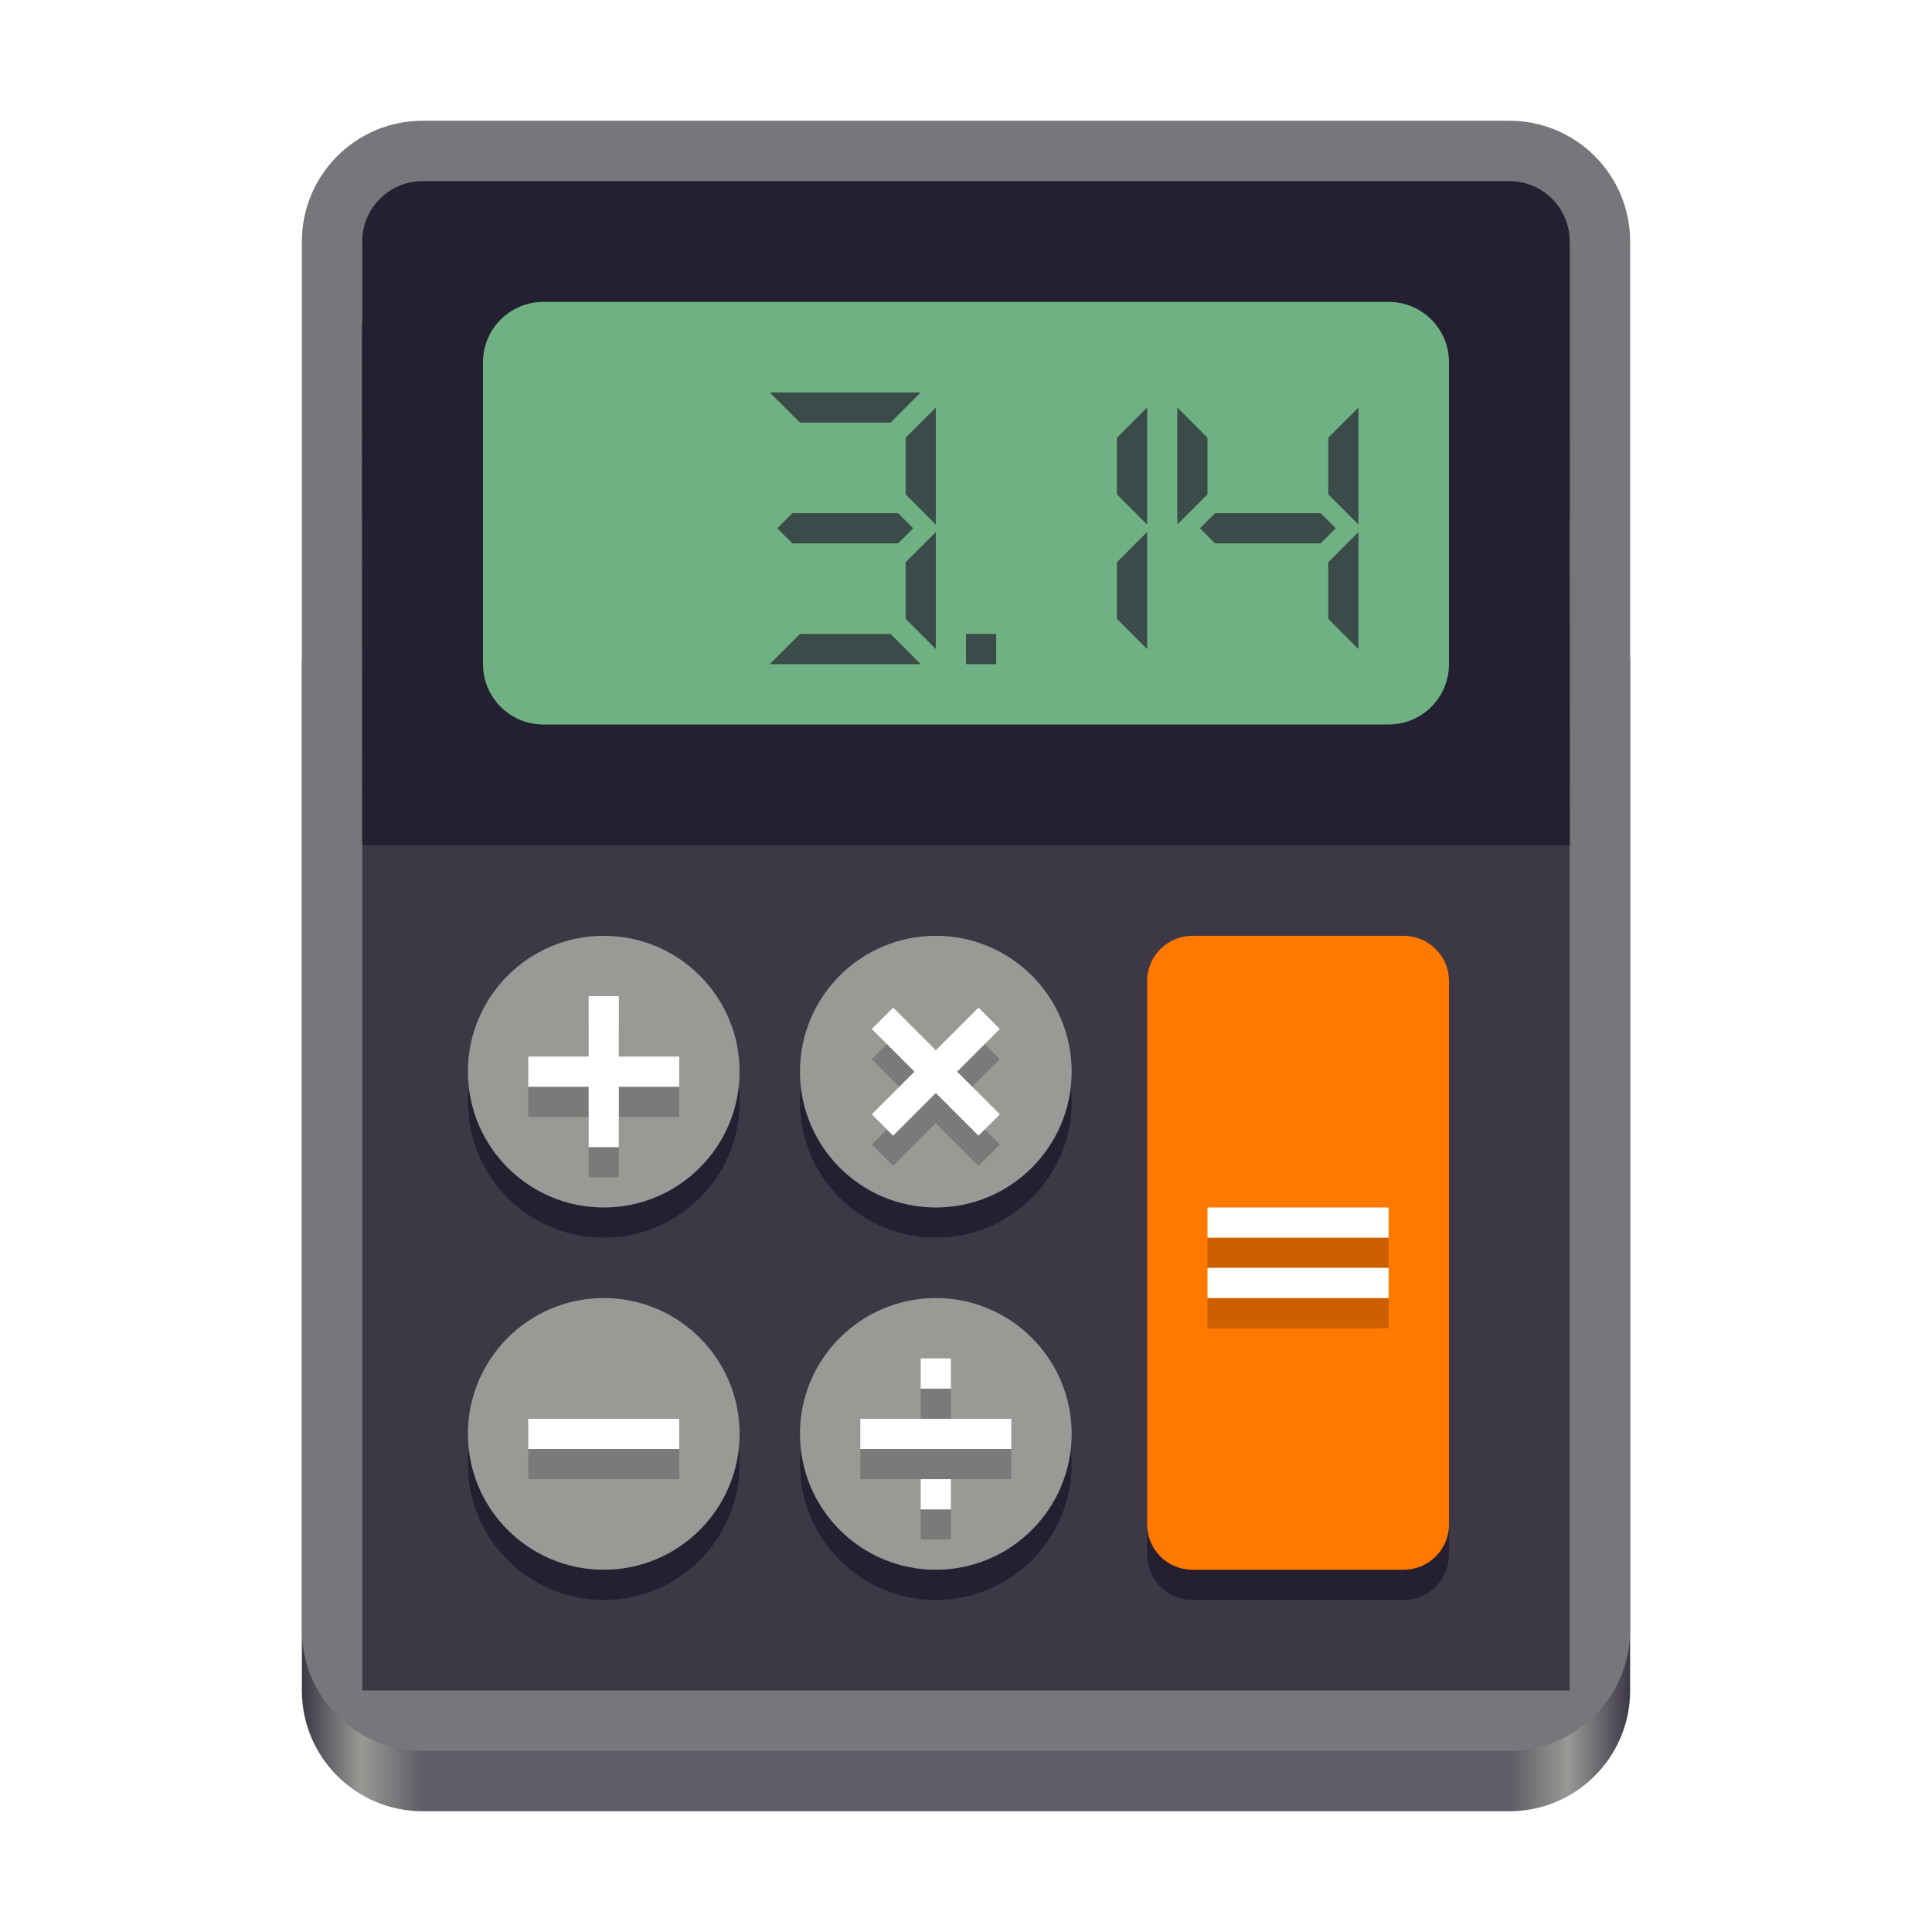
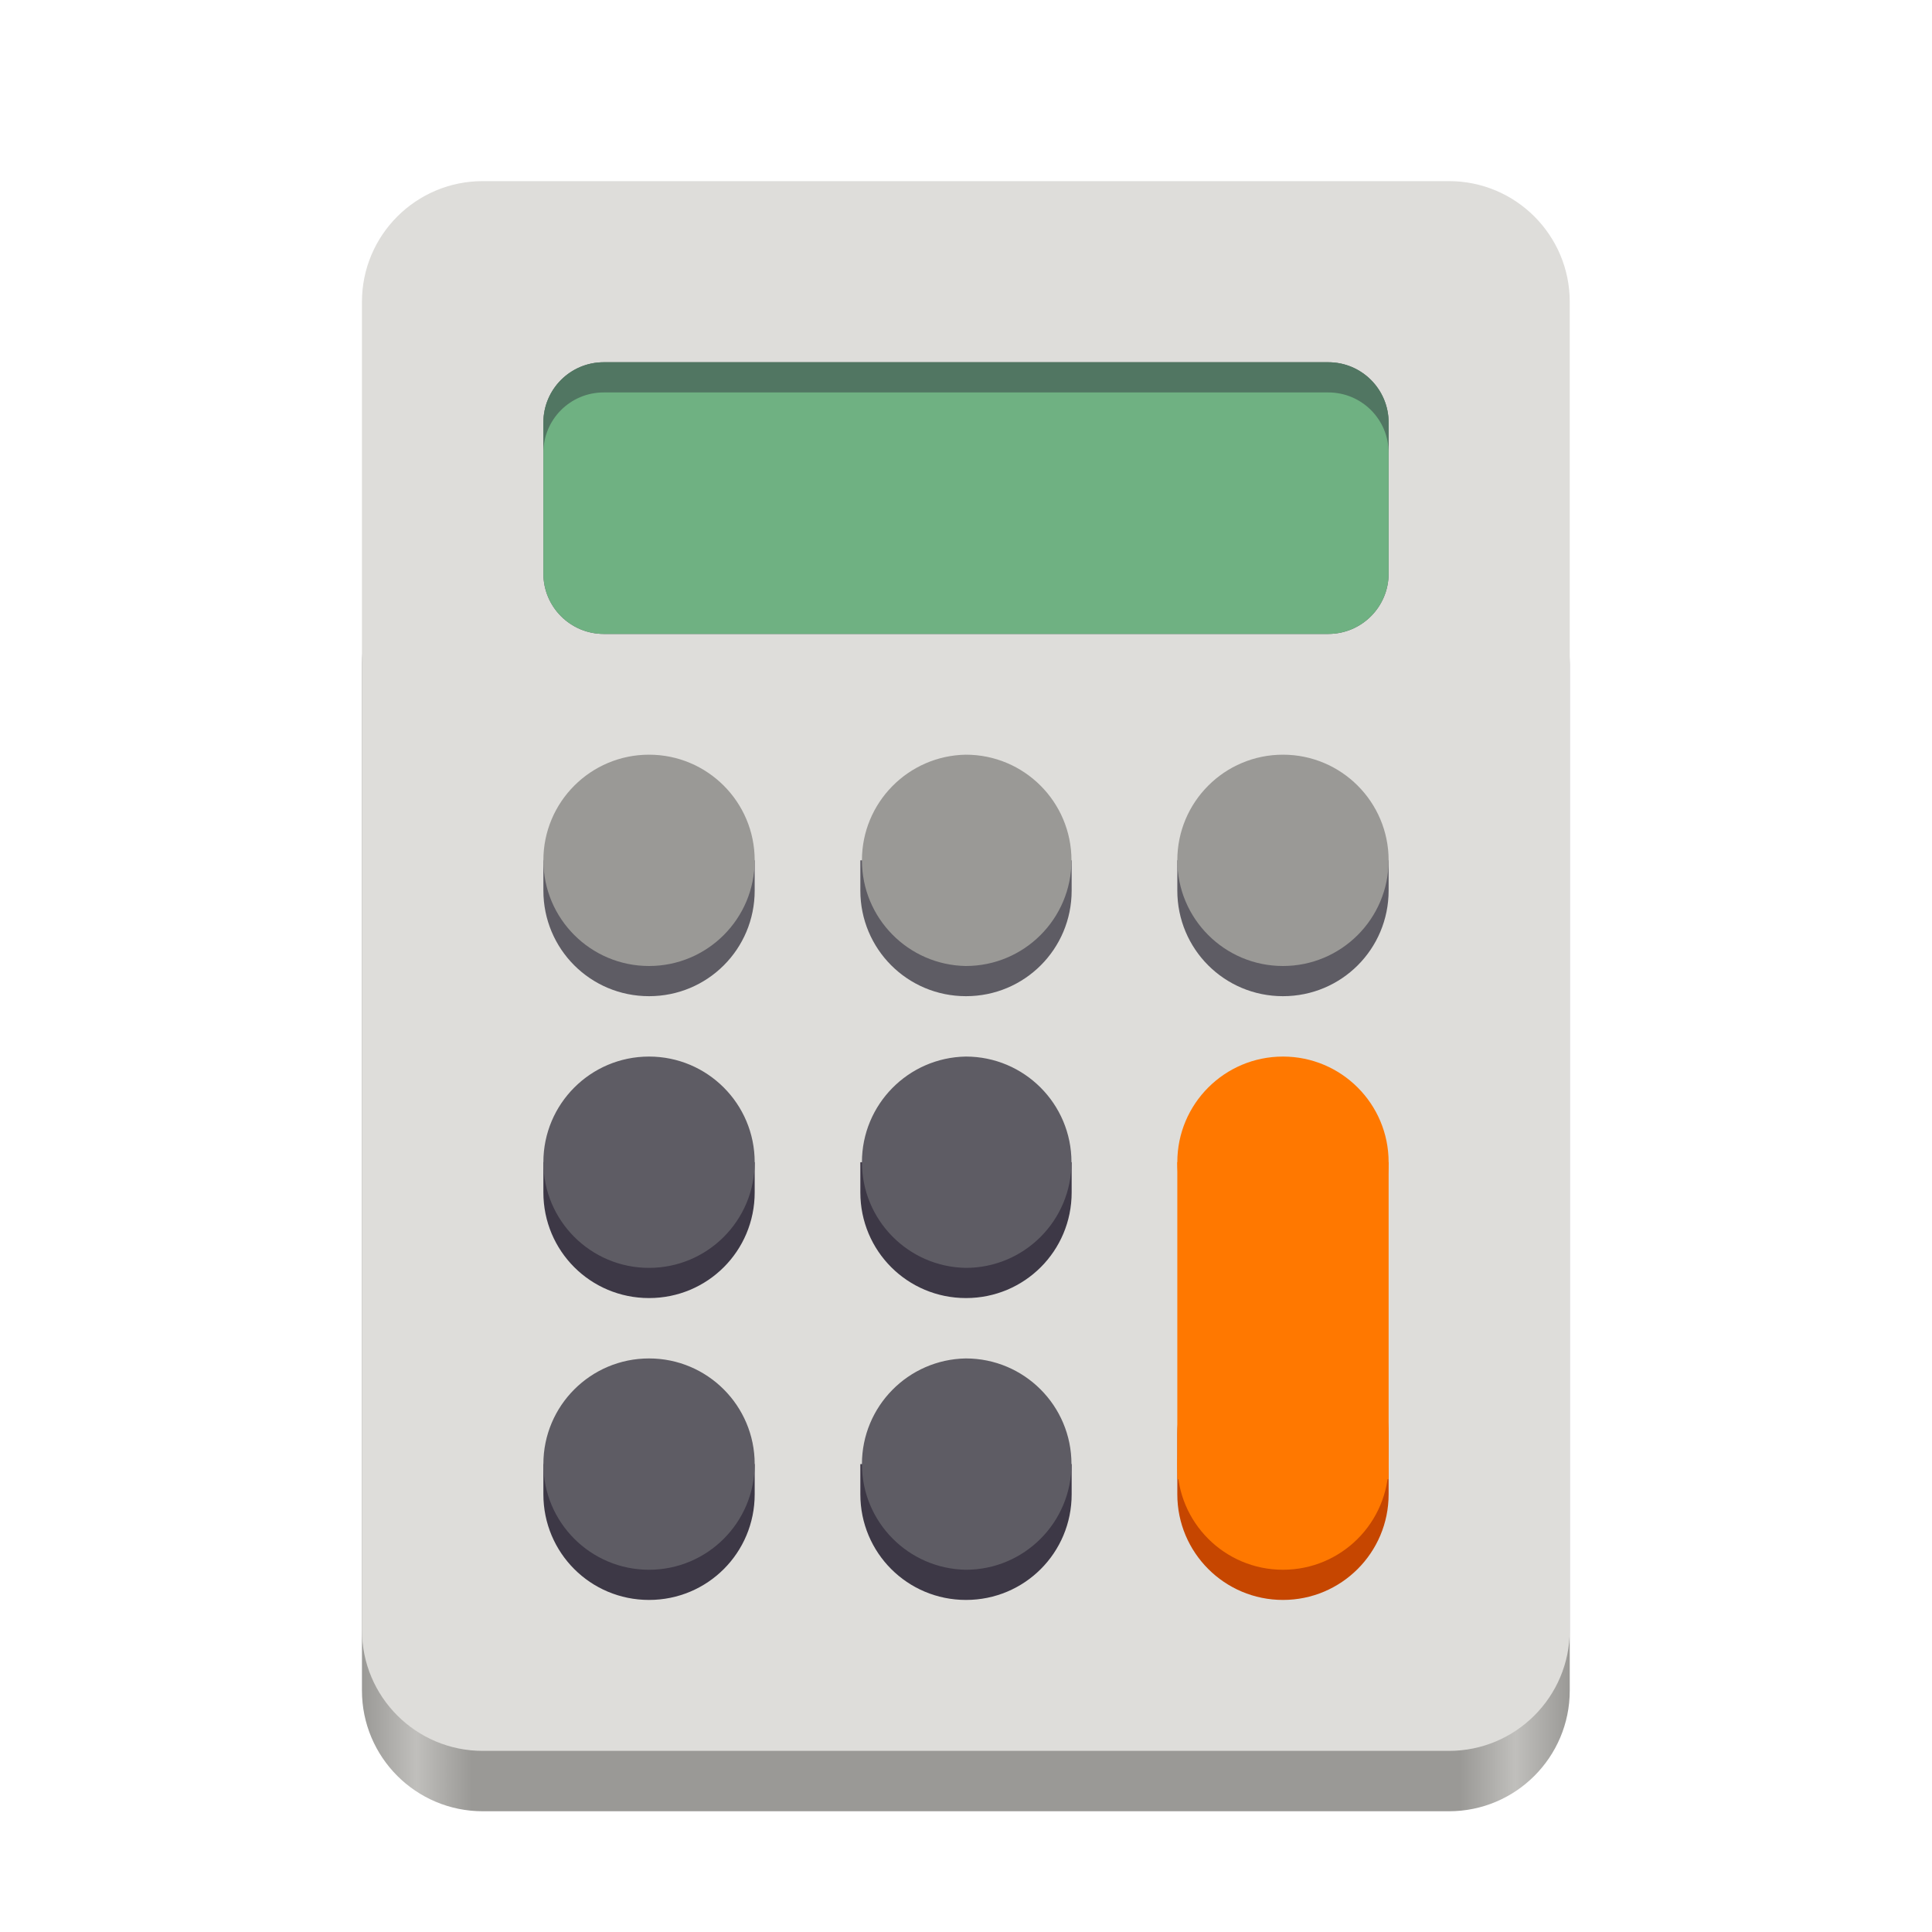
- <svg xmlns="http://www.w3.org/2000/svg" xmlns:xlink="http://www.w3.org/1999/xlink" width="128px" height="128px" viewBox="0 0 128 128" version="1.1">
+ <svg xmlns="http://www.w3.org/2000/svg" xmlns:xlink="http://www.w3.org/1999/xlink" width="128" height="128">
  <defs>
-     <linearGradient id="linear0" gradientUnits="userSpaceOnUse" x1="29.185" y1="204" x2="445.185" y2="204" gradientTransform="matrix(0.211538,0,0,0.25,13.82619,57.00003)">
-       <stop offset="0" style="stop-color:rgb(23.922%,21.961%,27.451%);stop-opacity:1;" />
-       <stop offset="0.045" style="stop-color:rgb(60.392%,60%,58.824%);stop-opacity:1;" />
-       <stop offset="0.091" style="stop-color:rgb(36.863%,36.078%,39.216%);stop-opacity:1;" />
-       <stop offset="0.909" style="stop-color:rgb(36.863%,36.078%,39.216%);stop-opacity:1;" />
-       <stop offset="0.953" style="stop-color:rgb(60.392%,60%,58.824%);stop-opacity:1;" />
-       <stop offset="1" style="stop-color:rgb(23.922%,21.961%,27.451%);stop-opacity:1;" />
-     </linearGradient>
-     <filter id="alpha" filterUnits="objectBoundingBox" x="0%" y="0%" width="100%" height="100%">
-       <feColorMatrix type="matrix" in="SourceGraphic" values="0 0 0 0 1 0 0 0 0 1 0 0 0 0 1 0 0 0 1 0" />
-     </filter>
-     <mask id="mask0">
-       <g filter="url(#alpha)">
-         <rect x="0" y="0" width="128" height="128" style="fill:rgb(0%,0%,0%);fill-opacity:0.7;stroke:none;" />
+     <clipPath id="b">
+       <path d="M0 0h128v128H0z" />
+     </clipPath>
+     <clipPath id="c">
+       <path d="M0 0h128v128H0z" />
+     </clipPath>
+     <mask id="f">
+       <g filter="url(#a)">
+         <path fill-opacity=".7" d="M0 0h128v128H0z" />
      </g>
    </mask>
-     <clipPath id="clip1">
-       <rect x="0" y="0" width="128" height="128" />
-     </clipPath>
-     <g id="surface6804" clip-path="url(#clip1)">
-       <path style=" stroke:none;fill-rule:nonzero;fill:rgb(56.078%,94.118%,64.314%);fill-opacity:1;" d="M 36 20 L 92 20 C 94.211 20 96 21.789 96 24 L 96 44 C 96 46.211 94.211 48 92 48 L 36 48 C 33.789 48 32 46.211 32 44 L 32 24 C 32 21.789 33.789 20 36 20 Z M 36 20 " />
-     </g>
-     <mask id="mask1">
-       <g filter="url(#alpha)">
-         <rect x="0" y="0" width="128" height="128" style="fill:rgb(0%,0%,0%);fill-opacity:0.7;stroke:none;" />
+     <mask id="h">
+       <g filter="url(#a)">
+         <path fill-opacity=".4" d="M0 0h128v128H0z" />
      </g>
    </mask>
-     <clipPath id="clip2">
-       <rect x="0" y="0" width="128" height="128" />
-     </clipPath>
-     <g id="surface6807" clip-path="url(#clip2)">
-       <path style=" stroke:none;fill-rule:nonzero;fill:rgb(14.118%,12.157%,19.216%);fill-opacity:1;" d="M 88 37.25 L 90 35.25 L 90 43 L 88 41 Z M 88 37.25 " />
-       <path style=" stroke:none;fill-rule:nonzero;fill:rgb(14.118%,12.157%,19.216%);fill-opacity:1;" d="M 88 29 L 90 27 L 90 34.75 L 88 32.75 Z M 88 29 " />
-       <path style=" stroke:none;fill-rule:nonzero;fill:rgb(14.118%,12.157%,19.216%);fill-opacity:1;" d="M 87.5 34 L 88.5 35 L 87.5 36 L 80.5 36 L 79.5 35 L 80.5 34 Z M 87.5 34 " />
-       <path style=" stroke:none;fill-rule:nonzero;fill:rgb(14.118%,12.157%,19.216%);fill-opacity:1;" d="M 80 29 L 78 27 L 78 34.75 L 80 32.75 Z M 80 29 " />
-       <path style=" stroke:none;fill-rule:nonzero;fill:rgb(14.118%,12.157%,19.216%);fill-opacity:1;" d="M 74 37.25 L 76 35.25 L 76 43 L 74 41 Z M 74 37.25 " />
-       <path style=" stroke:none;fill-rule:nonzero;fill:rgb(14.118%,12.157%,19.216%);fill-opacity:1;" d="M 74 29 L 76 27 L 76 34.75 L 74 32.75 Z M 74 29 " />
-       <path style=" stroke:none;fill-rule:nonzero;fill:rgb(14.118%,12.157%,19.216%);fill-opacity:1;" d="M 60 37.25 L 62 35.25 L 62 43 L 60 41 Z M 60 37.25 " />
-       <path style=" stroke:none;fill-rule:nonzero;fill:rgb(14.118%,12.157%,19.216%);fill-opacity:1;" d="M 60 29 L 62 27 L 62 34.75 L 60 32.75 Z M 60 29 " />
-       <path style=" stroke:none;fill-rule:nonzero;fill:rgb(14.118%,12.157%,19.216%);fill-opacity:1;" d="M 59 42 L 61 44 L 51 44 L 53 42 Z M 59 42 " />
-       <path style=" stroke:none;fill-rule:nonzero;fill:rgb(14.118%,12.157%,19.216%);fill-opacity:1;" d="M 59 28 L 61 26 L 51 26 L 53 28 Z M 59 28 " />
-       <path style=" stroke:none;fill-rule:nonzero;fill:rgb(14.118%,12.157%,19.216%);fill-opacity:1;" d="M 59.5 34 L 60.5 35 L 59.5 36 L 52.5 36 L 51.5 35 L 52.5 34 Z M 59.5 34 " />
-       <path style=" stroke:none;fill-rule:nonzero;fill:rgb(14.118%,12.157%,19.216%);fill-opacity:1;" d="M 64 42 L 66 42 L 66 44 L 64 44 Z M 64 42 " />
+     <g id="e" clip-path="url(#b)">
+       <path d="M40 24h48c2.21 0 4 1.79 4 4v10c0 2.21-1.79 4-4 4H40c-2.21 0-4-1.79-4-4V28c0-2.21 1.79-4 4-4zm0 0" fill="#8ff0a4" />
    </g>
-     <mask id="mask2">
-       <g filter="url(#alpha)">
-         <rect x="0" y="0" width="128" height="128" style="fill:rgb(0%,0%,0%);fill-opacity:0.2;stroke:none;" />
-       </g>
-     </mask>
-     <clipPath id="clip3">
-       <rect x="0" y="0" width="128" height="128" />
-     </clipPath>
-     <g id="surface6810" clip-path="url(#clip3)">
-       <path style=" stroke:none;fill-rule:nonzero;fill:rgb(0%,0%,0%);fill-opacity:1;" d="M 45 72 L 45 74 L 35 74 L 35 72 Z M 45 72 " />
-       <path style=" stroke:none;fill-rule:nonzero;fill:rgb(0%,0%,0%);fill-opacity:1;" d="M 41 78 L 39 78 L 39 68 L 41 68 Z M 41 78 " />
-       <path style=" stroke:none;fill-rule:nonzero;fill:rgb(0%,0%,0%);fill-opacity:1;" d="M 66.242 75.828 L 64.828 77.242 L 57.758 70.172 L 59.172 68.758 Z M 66.242 75.828 " />
-       <path style=" stroke:none;fill-rule:nonzero;fill:rgb(0%,0%,0%);fill-opacity:1;" d="M 59.172 77.242 L 57.758 75.828 L 64.828 68.758 L 66.242 70.172 Z M 59.172 77.242 " />
-       <path style=" stroke:none;fill-rule:nonzero;fill:rgb(0%,0%,0%);fill-opacity:1;" d="M 67 96 L 67 98 L 57 98 L 57 96 Z M 67 96 " />
-       <path style=" stroke:none;fill-rule:nonzero;fill:rgb(0%,0%,0%);fill-opacity:1;" d="M 63 102 L 61 102 L 61 100 L 63 100 Z M 63 102 " />
-       <path style=" stroke:none;fill-rule:nonzero;fill:rgb(0%,0%,0%);fill-opacity:1;" d="M 63 94 L 61 94 L 61 92 L 63 92 Z M 63 94 " />
-       <path style=" stroke:none;fill-rule:nonzero;fill:rgb(0%,0%,0%);fill-opacity:1;" d="M 45 96 L 45 98 L 35 98 L 35 96 Z M 45 96 " />
-       <path style=" stroke:none;fill-rule:nonzero;fill:rgb(0%,0%,0%);fill-opacity:1;" d="M 80 82 L 80 84 L 92 84 L 92 82 Z M 80 86 L 80 88 L 92 88 L 92 86 Z M 80 86 " />
+     <g id="g" clip-path="url(#c)">
+       <path d="M40 24c-2.215 0-4 1.785-4 4v2c0-2.215 1.785-4 4-4h48c2.215 0 4 1.785 4 4v-2c0-2.215-1.785-4-4-4zm0 0" fill="#241f31" />
    </g>
+     <linearGradient id="d" gradientUnits="userSpaceOnUse" x1="48" y1="204" x2="426.276" y2="204" gradientTransform="matrix(.21154 0 0 .25 13.826 57)">
+       <stop offset="0" stop-color="#9a9996" />
+       <stop offset=".045" stop-color="#c0bfbc" />
+       <stop offset=".091" stop-color="#9a9996" />
+       <stop offset=".909" stop-color="#9a9996" />
+       <stop offset=".955" stop-color="#c0bfbc" />
+       <stop offset="1" stop-color="#9a9996" />
+     </linearGradient>
+     <filter id="a" filterUnits="objectBoundingBox" x="0%" y="0%" width="100%" height="100%">
+       <feColorMatrix in="SourceGraphic" values="0 0 0 0 1 0 0 0 0 1 0 0 0 0 1 0 0 0 1 0" />
+     </filter>
  </defs>
-   <g id="surface6750">
-     <path style=" stroke:none;fill-rule:nonzero;fill:url(#linear0);" d="M 28 36 L 100 36 C 104.418 36 108 39.582 108 44 L 108 112 C 108 116.418 104.418 120 100 120 L 28 120 C 23.582 120 20 116.418 20 112 L 20 44 C 20 39.582 23.582 36 28 36 Z M 28 36 " />
-     <path style=" stroke:none;fill-rule:nonzero;fill:rgb(46.667%,46.275%,48.235%);fill-opacity:1;" d="M 28 8 L 100 8 C 104.418 8 108 11.582 108 16 L 108 108 C 108 112.418 104.418 116 100 116 L 28 116 C 23.582 116 20 112.418 20 108 L 20 16 C 20 11.582 23.582 8 28 8 Z M 28 8 " />
-     <path style=" stroke:none;fill-rule:nonzero;fill:rgb(23.922%,21.961%,27.451%);fill-opacity:1;" d="M 24 29 L 104 29 L 104 112 L 24 112 Z M 24 29 " />
-     <path style=" stroke:none;fill-rule:nonzero;fill:rgb(14.118%,12.157%,19.216%);fill-opacity:1;" d="M 31.98 14 C 27.547 14 23.977 17.566 23.98 22 L 24 56 L 104 56 L 103.98 22 C 103.977 17.566 100.414 14 95.98 14 Z M 31.98 14 " />
-     <path style=" stroke:none;fill-rule:nonzero;fill:rgb(14.118%,12.157%,19.216%);fill-opacity:1;" d="M 28 12 L 100 12 C 102.211 12 104 13.789 104 16 L 104 34 C 104 36.211 102.211 38 100 38 L 28 38 C 25.789 38 24 36.211 24 34 L 24 16 C 24 13.789 25.789 12 28 12 Z M 28 12 " />
-     <use xlink:href="#surface6804" mask="url(#mask0)" />
-     <use xlink:href="#surface6807" mask="url(#mask1)" />
-     <path style=" stroke:none;fill-rule:nonzero;fill:rgb(14.118%,12.157%,19.216%);fill-opacity:1;" d="M 40 64 C 44.969 64 49 68.031 49 73 C 49 77.969 44.969 82 40 82 C 35.031 82 31 77.969 31 73 C 31 68.031 35.031 64 40 64 Z M 40 64 " />
-     <path style=" stroke:none;fill-rule:nonzero;fill:rgb(60.392%,60%,58.824%);fill-opacity:1;" d="M 40 62 C 44.969 62 49 66.031 49 71 C 49 75.969 44.969 80 40 80 C 35.031 80 31 75.969 31 71 C 31 66.031 35.031 62 40 62 Z M 40 62 " />
-     <path style=" stroke:none;fill-rule:nonzero;fill:rgb(14.118%,12.157%,19.216%);fill-opacity:1;" d="M 62 64 C 66.969 64 71 68.031 71 73 C 71 77.969 66.969 82 62 82 C 57.031 82 53 77.969 53 73 C 53 68.031 57.031 64 62 64 Z M 62 64 " />
-     <path style=" stroke:none;fill-rule:nonzero;fill:rgb(60.392%,60%,58.824%);fill-opacity:1;" d="M 62 62 C 66.969 62 71 66.031 71 71 C 71 75.969 66.969 80 62 80 C 57.031 80 53 75.969 53 71 C 53 66.031 57.031 62 62 62 Z M 62 62 " />
-     <path style=" stroke:none;fill-rule:nonzero;fill:rgb(14.118%,12.157%,19.216%);fill-opacity:1;" d="M 40 88 C 44.969 88 49 92.031 49 97 C 49 101.969 44.969 106 40 106 C 35.031 106 31 101.969 31 97 C 31 92.031 35.031 88 40 88 Z M 40 88 " />
-     <path style=" stroke:none;fill-rule:nonzero;fill:rgb(60.392%,60%,58.824%);fill-opacity:1;" d="M 40 86 C 44.969 86 49 90.031 49 95 C 49 99.969 44.969 104 40 104 C 35.031 104 31 99.969 31 95 C 31 90.031 35.031 86 40 86 Z M 40 86 " />
-     <path style=" stroke:none;fill-rule:nonzero;fill:rgb(14.118%,12.157%,19.216%);fill-opacity:1;" d="M 62 88 C 66.969 88 71 92.031 71 97 C 71 101.969 66.969 106 62 106 C 57.031 106 53 101.969 53 97 C 53 92.031 57.031 88 62 88 Z M 62 88 " />
-     <path style=" stroke:none;fill-rule:nonzero;fill:rgb(60.392%,60%,58.824%);fill-opacity:1;" d="M 62 86 C 66.969 86 71 90.031 71 95 C 71 99.969 66.969 104 62 104 C 57.031 104 53 99.969 53 95 C 53 90.031 57.031 86 62 86 Z M 62 86 " />
-     <path style=" stroke:none;fill-rule:nonzero;fill:rgb(14.118%,12.157%,19.216%);fill-opacity:1;" d="M 79 88 L 93 88 C 94.656 88 96 89.344 96 91 L 96 103 C 96 104.656 94.656 106 93 106 L 79 106 C 77.344 106 76 104.656 76 103 L 76 91 C 76 89.344 77.344 88 79 88 Z M 79 88 " />
-     <path style=" stroke:none;fill-rule:nonzero;fill:rgb(100%,47.059%,0%);fill-opacity:1;" d="M 79 62 L 93 62 C 94.656 62 96 63.344 96 65 L 96 101 C 96 102.656 94.656 104 93 104 L 79 104 C 77.344 104 76 102.656 76 101 L 76 65 C 76 63.344 77.344 62 79 62 Z M 79 62 " />
-     <use xlink:href="#surface6810" mask="url(#mask2)" />
-     <path style=" stroke:none;fill-rule:nonzero;fill:rgb(100%,100%,100%);fill-opacity:1;" d="M 45 70 L 45 72 L 35 72 L 35 70 Z M 45 70 " />
-     <path style=" stroke:none;fill-rule:nonzero;fill:rgb(100%,100%,100%);fill-opacity:1;" d="M 41 76 L 39 76 L 39 66 L 41 66 Z M 41 76 " />
-     <path style=" stroke:none;fill-rule:nonzero;fill:rgb(100%,100%,100%);fill-opacity:1;" d="M 66.242 73.828 L 64.828 75.242 L 57.758 68.172 L 59.172 66.758 Z M 66.242 73.828 " />
-     <path style=" stroke:none;fill-rule:nonzero;fill:rgb(100%,100%,100%);fill-opacity:1;" d="M 59.172 75.242 L 57.758 73.828 L 64.828 66.758 L 66.242 68.172 Z M 59.172 75.242 " />
-     <path style=" stroke:none;fill-rule:nonzero;fill:rgb(100%,100%,100%);fill-opacity:1;" d="M 67 94 L 67 96 L 57 96 L 57 94 Z M 67 94 " />
-     <path style=" stroke:none;fill-rule:nonzero;fill:rgb(100%,100%,100%);fill-opacity:1;" d="M 63 100 L 61 100 L 61 98 L 63 98 Z M 63 100 " />
-     <path style=" stroke:none;fill-rule:nonzero;fill:rgb(100%,100%,100%);fill-opacity:1;" d="M 63 92 L 61 92 L 61 90 L 63 90 Z M 63 92 " />
-     <path style=" stroke:none;fill-rule:nonzero;fill:rgb(100%,100%,100%);fill-opacity:1;" d="M 45 94 L 45 96 L 35 96 L 35 94 Z M 45 94 " />
-     <path style=" stroke:none;fill-rule:nonzero;fill:rgb(100%,100%,100%);fill-opacity:1;" d="M 80 80 L 80 82 L 92 82 L 92 80 Z M 80 84 L 80 86 L 92 86 L 92 84 Z M 80 84 " />
-   </g>
+   <path d="M31.98 36H96a8 8 0 018 8v68a8 8 0 01-8 8H31.98a8 8 0 01-8-8V44a8 8 0 018-8zm0 0" fill="url(#d)" />
+   <path d="M31.98 12H96a8 8 0 018 8v88a8 8 0 01-8 8H31.98a8 8 0 01-8-8V20a8 8 0 018-8zm0 0" fill="#deddda" />
+   <path d="M40 24h48c2.21 0 4 1.79 4 4v10c0 2.21-1.79 4-4 4H40c-2.21 0-4-1.79-4-4V28c0-2.21 1.79-4 4-4zm0 0" fill="#241f31" />
+   <use xlink:href="#e" mask="url(#f)" />
+   <path d="M36 57v2c0 3.879 3.121 7 7 7s7-3.121 7-7v-2zm0 0" fill="#5e5c64" />
+   <path d="M43 50c3.867 0 7 3.133 7 7s-3.133 7-7 7-7-3.133-7-7 3.133-7 7-7zm0 0" fill="#9a9996" />
+   <path d="M57 57v2c0 3.879 3.121 7 7 7s7-3.121 7-7v-2zm0 0" fill="#5e5c64" />
+   <path d="M63.988 50c3.867 0 7 3.133 7 7s-3.133 7-7 7a7.001 7.001 0 010-14zm0 0" fill="#9a9996" />
+   <path d="M78 57v2c0 3.879 3.121 7 7 7s7-3.121 7-7v-2zm0 0" fill="#5e5c64" />
+   <path d="M85 50c3.867 0 7 3.133 7 7s-3.133 7-7 7-7-3.133-7-7 3.133-7 7-7zm0 0" fill="#9a9996" />
+   <path d="M36 77v2c0 3.879 3.121 7 7 7s7-3.121 7-7v-2zm0 0M57 77v2c0 3.879 3.121 7 7 7s7-3.121 7-7v-2zm0 0" fill="#3d3846" />
+   <path d="M43 70c3.867 0 7 3.133 7 7s-3.133 7-7 7-7-3.133-7-7 3.133-7 7-7zm0 0M63.988 70c3.867 0 7 3.133 7 7s-3.133 7-7 7a7.001 7.001 0 010-14zm0 0" fill="#5e5c64" />
+   <path d="M85 70c3.867 0 7 3.133 7 7s-3.133 7-7 7-7-3.133-7-7 3.133-7 7-7zm0 0" fill="#ff7800" />
+   <path d="M36 97v2c0 3.879 3.121 7 7 7s7-3.121 7-7v-2zm0 0" fill="#3d3846" />
+   <path d="M43 90c3.867 0 7 3.133 7 7s-3.133 7-7 7-7-3.133-7-7 3.133-7 7-7zm0 0" fill="#5e5c64" />
+   <path d="M57 97v2c0 3.879 3.121 7 7 7s7-3.121 7-7v-2zm0 0" fill="#3d3846" />
+   <path d="M63.988 90c3.867 0 7 3.133 7 7s-3.133 7-7 7a7.001 7.001 0 010-14zm0 0" fill="#5e5c64" />
+   <path d="M85 88c3.867 0 7 3.133 7 7v4c0 3.867-3.133 7-7 7s-7-3.133-7-7v-4c0-3.867 3.133-7 7-7zm0 0" fill="#c64600" />
+   <path d="M85 90c3.867 0 7 3.133 7 7s-3.133 7-7 7-7-3.133-7-7 3.133-7 7-7zm0 0" fill="#ff7800" />
+   <path d="M78 77h14v21H78zm0 0" fill="#ff7800" />
+   <use xlink:href="#g" mask="url(#h)" />
</svg>
